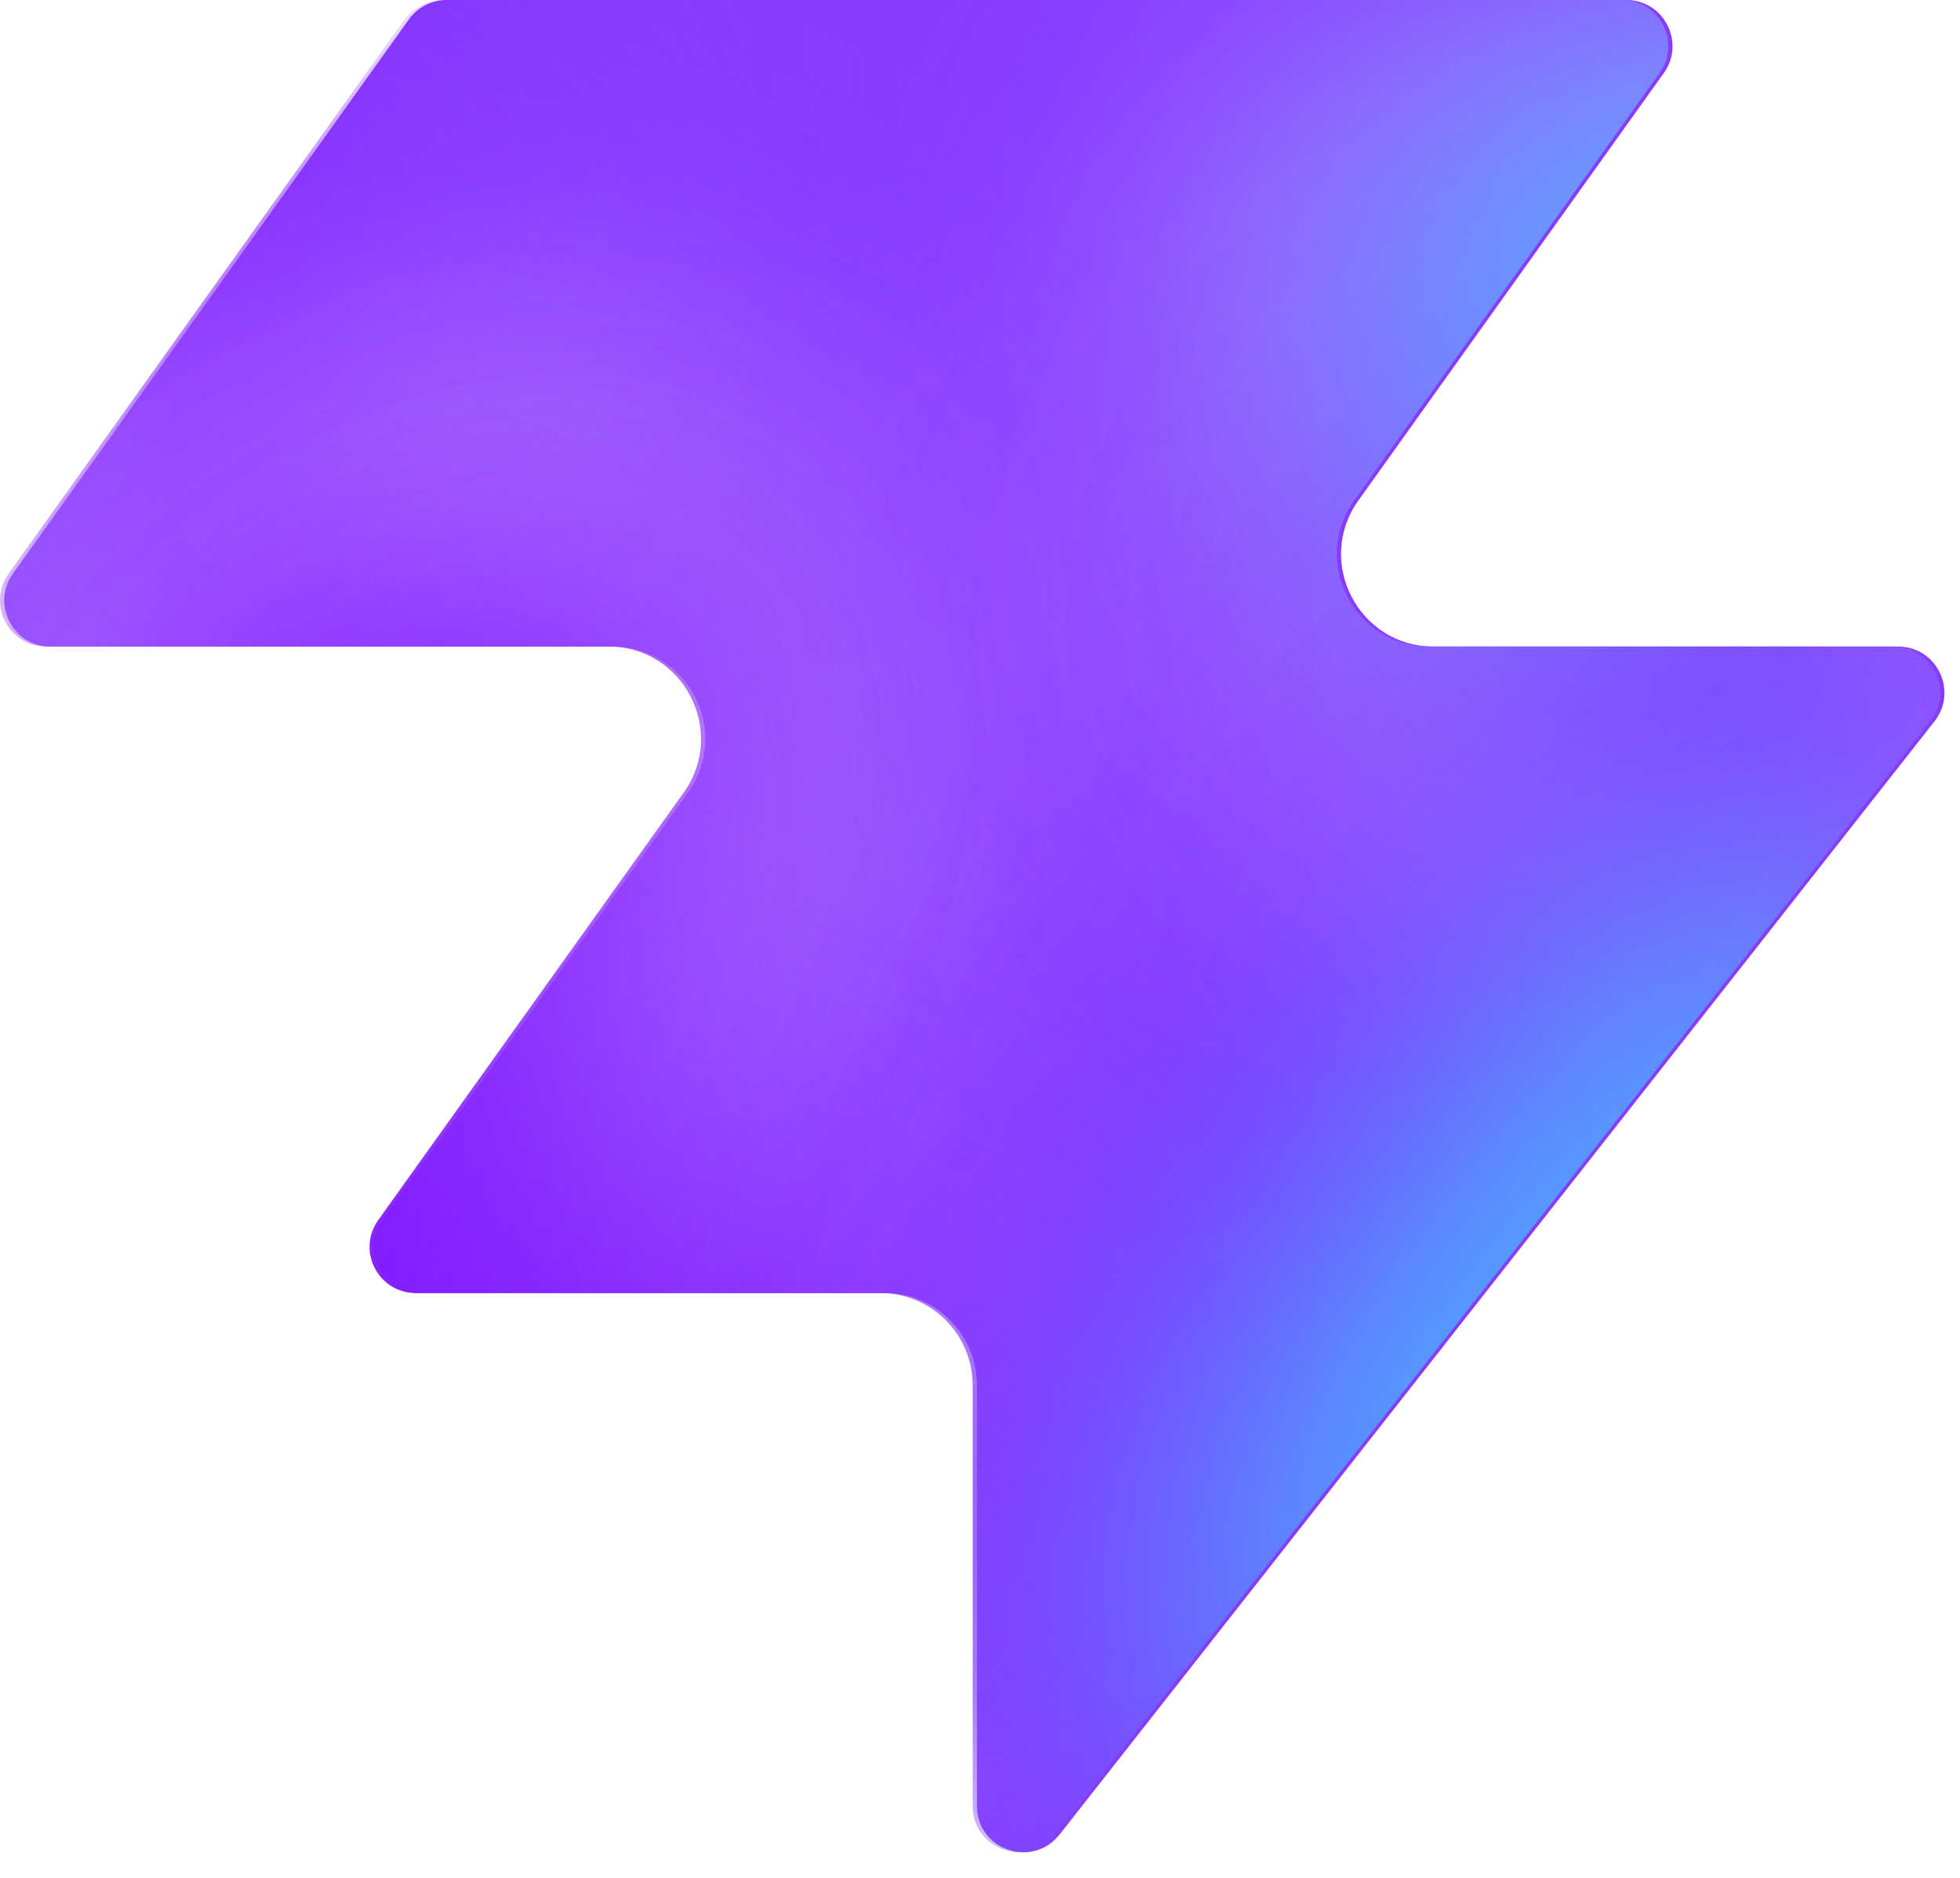
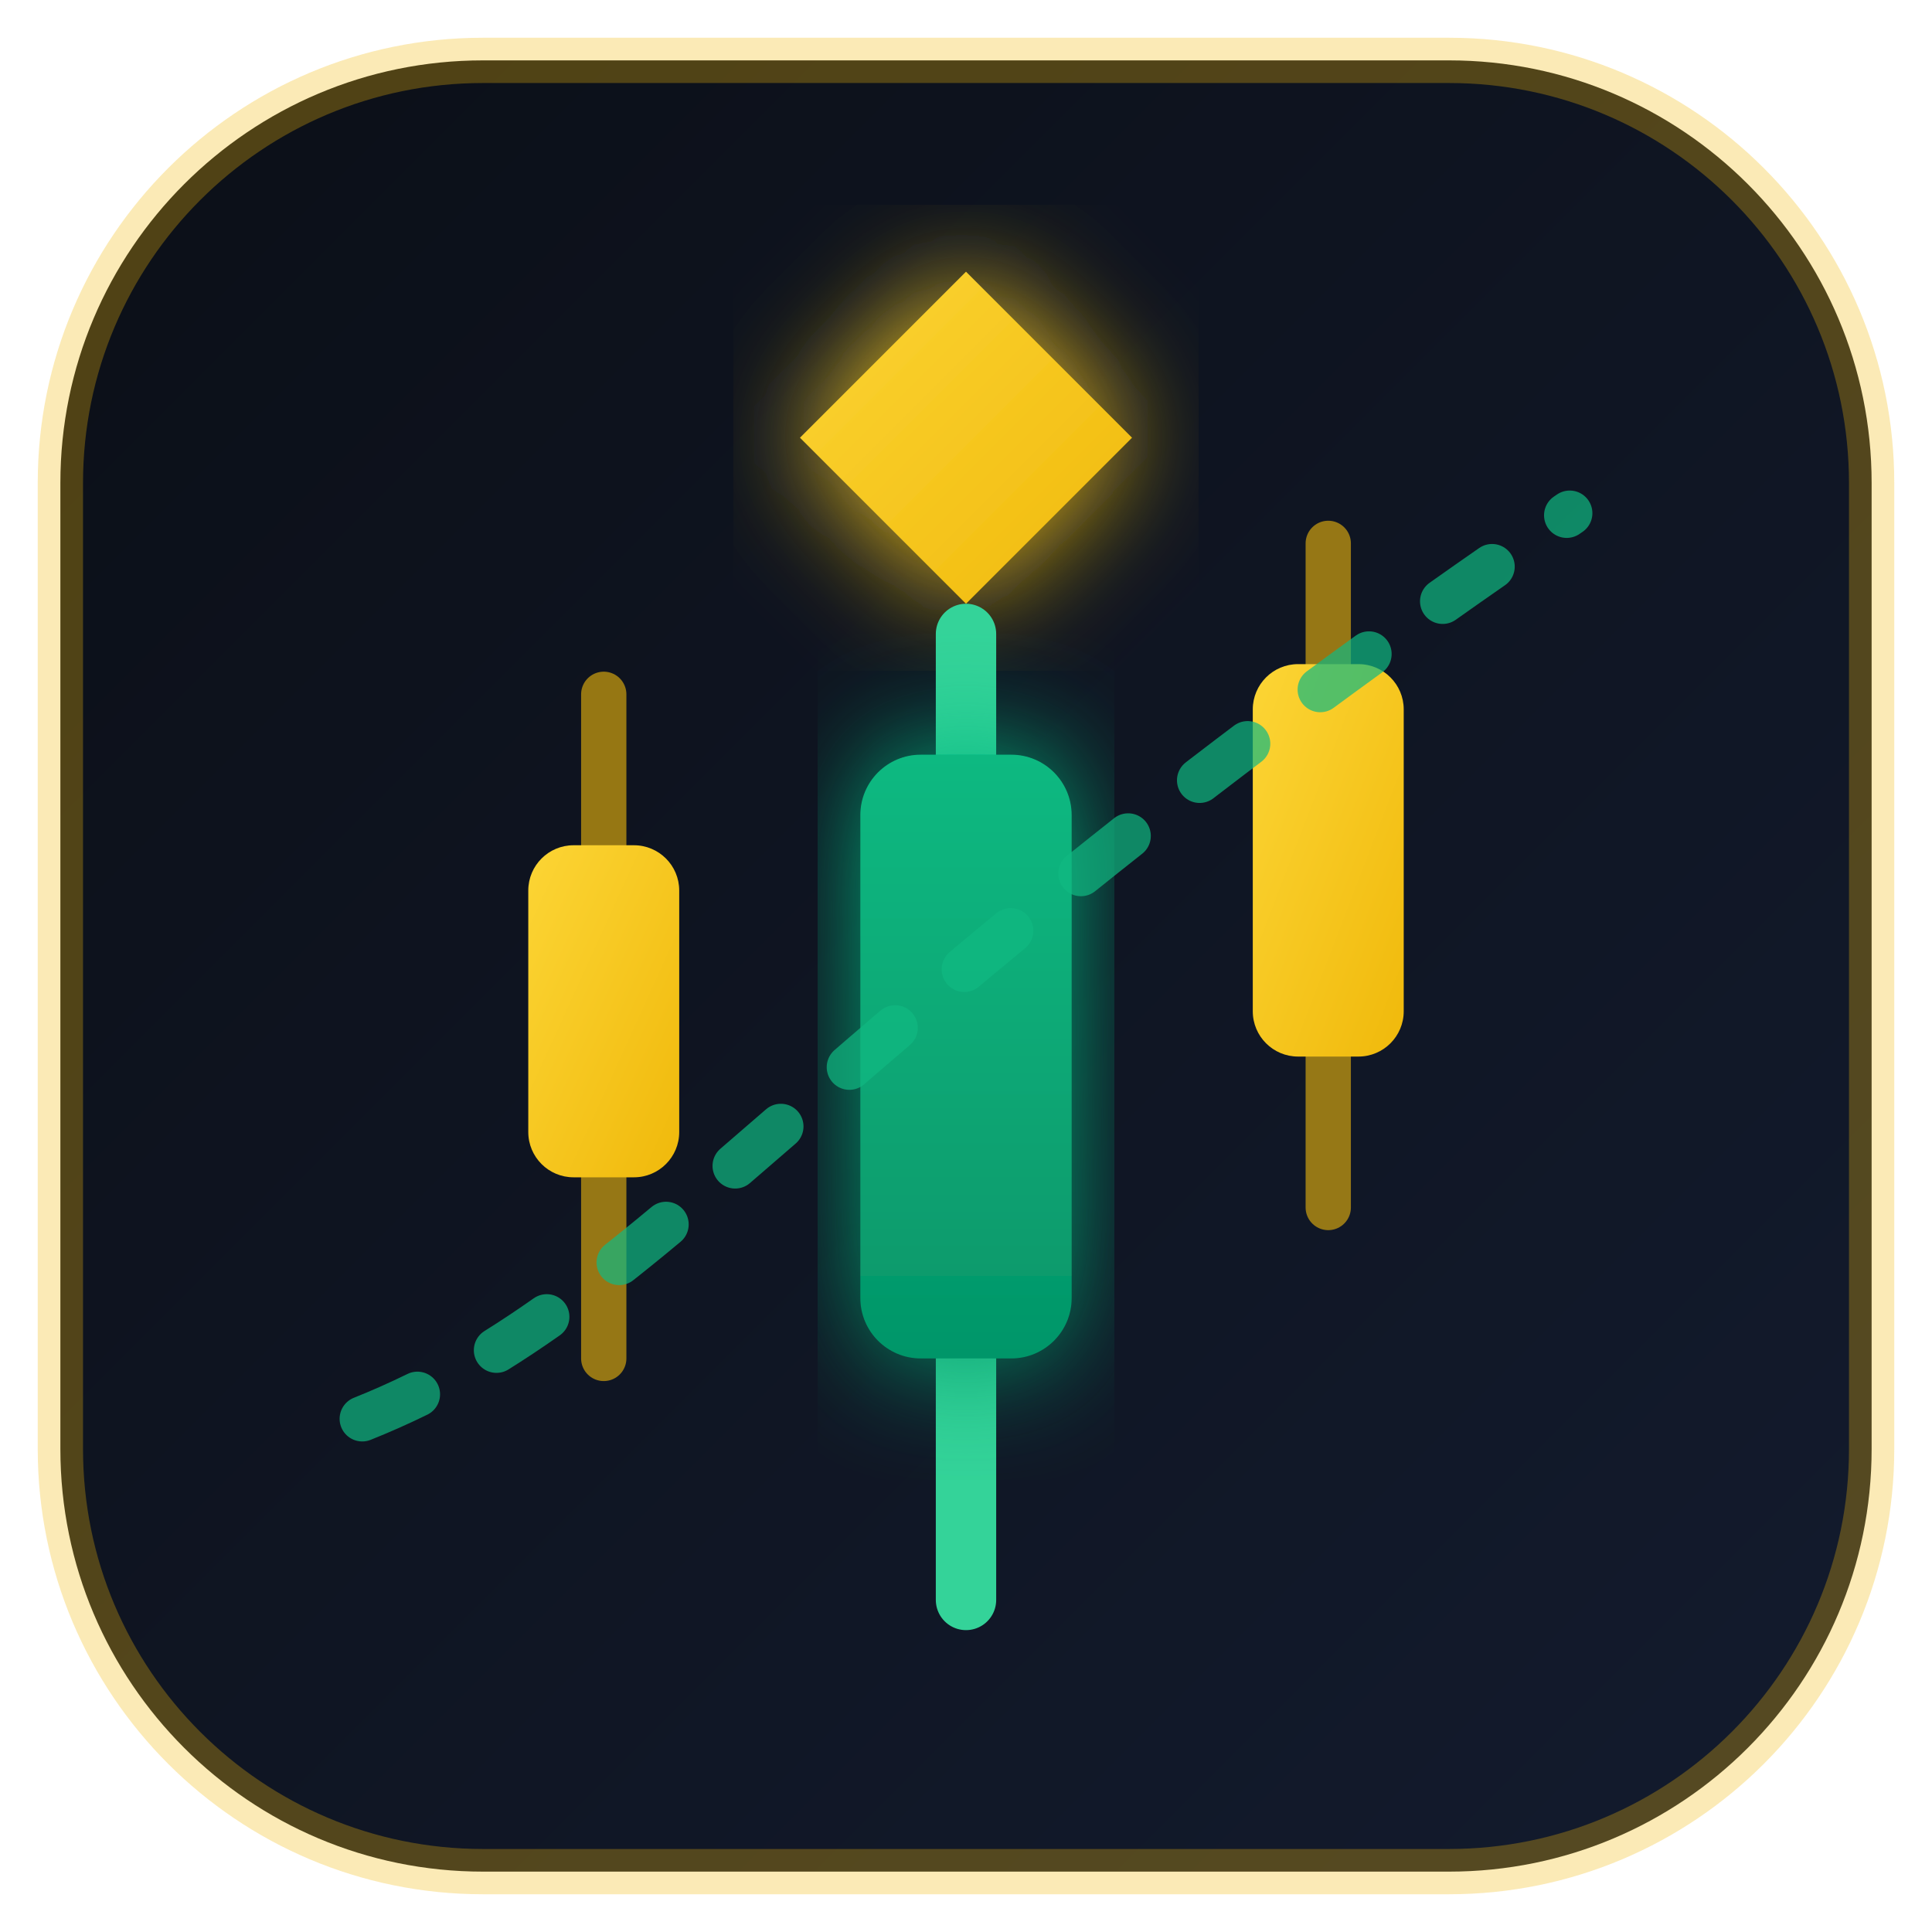
- <svg xmlns="http://www.w3.org/2000/svg" width="48" height="46" fill="none" viewBox="0 0 48 46">
-   <path fill="#863bff" d="M25.946 44.938c-.664.845-2.021.375-2.021-.698V33.937a2.26 2.26 0 0 0-2.262-2.262H10.287c-.92 0-1.456-1.04-.92-1.788l7.48-10.471c1.07-1.497 0-3.578-1.842-3.578H1.237c-.92 0-1.456-1.04-.92-1.788L10.013.474c.214-.297.556-.474.92-.474h28.894c.92 0 1.456 1.04.92 1.788l-7.48 10.471c-1.07 1.498 0 3.579 1.842 3.579h11.377c.943 0 1.473 1.088.89 1.83L25.947 44.94z" style="fill:#863bff;fill:color(display-p3 .525 .23 1);fill-opacity:1" />
-   <mask id="a" width="48" height="46" x="0" y="0" maskUnits="userSpaceOnUse" style="mask-type:alpha">
-     <path fill="#000" d="M25.842 44.938c-.664.844-2.021.375-2.021-.698V33.937a2.26 2.26 0 0 0-2.262-2.262H10.183c-.92 0-1.456-1.04-.92-1.788l7.48-10.471c1.07-1.498 0-3.579-1.842-3.579H1.133c-.92 0-1.456-1.04-.92-1.787L9.91.473c.214-.297.556-.474.92-.474h28.894c.92 0 1.456 1.04.92 1.788l-7.48 10.471c-1.07 1.498 0 3.578 1.842 3.578h11.377c.943 0 1.473 1.088.89 1.832L25.843 44.94z" style="fill:#000;fill-opacity:1" />
-   </mask>
-   <g mask="url(#a)">
-     <g filter="url(#b)">
-       <ellipse cx="5.508" cy="14.704" fill="#ede6ff" rx="5.508" ry="14.704" style="fill:#ede6ff;fill:color(display-p3 .927 .903 1);fill-opacity:1" transform="matrix(.00324 1 1 -.00324 -4.47 31.516)" />
-     </g>
-     <g filter="url(#c)">
-       <ellipse cx="10.399" cy="29.851" fill="#ede6ff" rx="10.399" ry="29.851" style="fill:#ede6ff;fill:color(display-p3 .927 .903 1);fill-opacity:1" transform="matrix(.00324 1 1 -.00324 -39.328 7.883)" />
-     </g>
-     <g filter="url(#d)">
-       <ellipse cx="5.508" cy="30.487" fill="#7e14ff" rx="5.508" ry="30.487" style="fill:#7e14ff;fill:color(display-p3 .492 .077 1);fill-opacity:1" transform="rotate(89.814 -25.913 -14.639)scale(1 -1)" />
-     </g>
-     <g filter="url(#e)">
-       <ellipse cx="5.508" cy="30.599" fill="#7e14ff" rx="5.508" ry="30.599" style="fill:#7e14ff;fill:color(display-p3 .492 .077 1);fill-opacity:1" transform="rotate(89.814 -32.644 -3.334)scale(1 -1)" />
-     </g>
-     <g filter="url(#f)">
-       <ellipse cx="5.508" cy="30.599" fill="#7e14ff" rx="5.508" ry="30.599" style="fill:#7e14ff;fill:color(display-p3 .492 .077 1);fill-opacity:1" transform="matrix(.00324 1 1 -.00324 -34.34 30.47)" />
-     </g>
-     <g filter="url(#g)">
-       <ellipse cx="14.072" cy="22.078" fill="#ede6ff" rx="14.072" ry="22.078" style="fill:#ede6ff;fill:color(display-p3 .927 .903 1);fill-opacity:1" transform="rotate(93.35 24.506 48.493)scale(-1 1)" />
-     </g>
-     <g filter="url(#h)">
-       <ellipse cx="3.47" cy="21.501" fill="#7e14ff" rx="3.47" ry="21.501" style="fill:#7e14ff;fill:color(display-p3 .492 .077 1);fill-opacity:1" transform="rotate(89.009 28.708 47.59)scale(-1 1)" />
-     </g>
-     <g filter="url(#i)">
-       <ellipse cx="3.47" cy="21.501" fill="#7e14ff" rx="3.47" ry="21.501" style="fill:#7e14ff;fill:color(display-p3 .492 .077 1);fill-opacity:1" transform="rotate(89.009 28.708 47.59)scale(-1 1)" />
-     </g>
-     <g filter="url(#j)">
-       <ellipse cx=".387" cy="8.972" fill="#7e14ff" rx="4.407" ry="29.108" style="fill:#7e14ff;fill:color(display-p3 .492 .077 1);fill-opacity:1" transform="rotate(39.51 .387 8.972)" />
-     </g>
-     <g filter="url(#k)">
-       <ellipse cx="47.523" cy="-6.092" fill="#7e14ff" rx="4.407" ry="29.108" style="fill:#7e14ff;fill:color(display-p3 .492 .077 1);fill-opacity:1" transform="rotate(37.892 47.523 -6.092)" />
-     </g>
-     <g filter="url(#l)">
-       <ellipse cx="41.412" cy="6.333" fill="#47bfff" rx="5.971" ry="9.665" style="fill:#47bfff;fill:color(display-p3 .28 .748 1);fill-opacity:1" transform="rotate(37.892 41.412 6.333)" />
-     </g>
-     <g filter="url(#m)">
-       <ellipse cx="-1.879" cy="38.332" fill="#7e14ff" rx="4.407" ry="29.108" style="fill:#7e14ff;fill:color(display-p3 .492 .077 1);fill-opacity:1" transform="rotate(37.892 -1.88 38.332)" />
-     </g>
-     <g filter="url(#n)">
-       <ellipse cx="-1.879" cy="38.332" fill="#7e14ff" rx="4.407" ry="29.108" style="fill:#7e14ff;fill:color(display-p3 .492 .077 1);fill-opacity:1" transform="rotate(37.892 -1.88 38.332)" />
-     </g>
-     <g filter="url(#o)">
-       <ellipse cx="35.651" cy="29.907" fill="#7e14ff" rx="4.407" ry="29.108" style="fill:#7e14ff;fill:color(display-p3 .492 .077 1);fill-opacity:1" transform="rotate(37.892 35.651 29.907)" />
-     </g>
-     <g filter="url(#p)">
-       <ellipse cx="38.418" cy="32.4" fill="#47bfff" rx="5.971" ry="15.297" style="fill:#47bfff;fill:color(display-p3 .28 .748 1);fill-opacity:1" transform="rotate(37.892 38.418 32.4)" />
-     </g>
-   </g>
+ <svg xmlns="http://www.w3.org/2000/svg" viewBox="0 0 64 64" fill="none">
  <defs>
-     <filter id="b" width="60.045" height="41.654" x="-19.77" y="16.149" color-interpolation-filters="sRGB" filterUnits="userSpaceOnUse">
-       <feFlood flood-opacity="0" result="BackgroundImageFix" />
-       <feBlend in="SourceGraphic" in2="BackgroundImageFix" result="shape" />
-       <feGaussianBlur result="effect1_foregroundBlur_2002_17158" stdDeviation="7.659" />
-     </filter>
-     <filter id="c" width="90.34" height="51.437" x="-54.613" y="-7.533" color-interpolation-filters="sRGB" filterUnits="userSpaceOnUse">
-       <feFlood flood-opacity="0" result="BackgroundImageFix" />
-       <feBlend in="SourceGraphic" in2="BackgroundImageFix" result="shape" />
-       <feGaussianBlur result="effect1_foregroundBlur_2002_17158" stdDeviation="7.659" />
-     </filter>
-     <filter id="d" width="79.355" height="29.4" x="-49.64" y="2.03" color-interpolation-filters="sRGB" filterUnits="userSpaceOnUse">
-       <feFlood flood-opacity="0" result="BackgroundImageFix" />
-       <feBlend in="SourceGraphic" in2="BackgroundImageFix" result="shape" />
-       <feGaussianBlur result="effect1_foregroundBlur_2002_17158" stdDeviation="4.596" />
-     </filter>
-     <filter id="e" width="79.579" height="29.4" x="-45.045" y="20.029" color-interpolation-filters="sRGB" filterUnits="userSpaceOnUse">
-       <feFlood flood-opacity="0" result="BackgroundImageFix" />
-       <feBlend in="SourceGraphic" in2="BackgroundImageFix" result="shape" />
-       <feGaussianBlur result="effect1_foregroundBlur_2002_17158" stdDeviation="4.596" />
-     </filter>
-     <filter id="f" width="79.579" height="29.4" x="-43.513" y="21.178" color-interpolation-filters="sRGB" filterUnits="userSpaceOnUse">
-       <feFlood flood-opacity="0" result="BackgroundImageFix" />
-       <feBlend in="SourceGraphic" in2="BackgroundImageFix" result="shape" />
-       <feGaussianBlur result="effect1_foregroundBlur_2002_17158" stdDeviation="4.596" />
-     </filter>
-     <filter id="g" width="74.749" height="58.852" x="15.756" y="-17.901" color-interpolation-filters="sRGB" filterUnits="userSpaceOnUse">
-       <feFlood flood-opacity="0" result="BackgroundImageFix" />
-       <feBlend in="SourceGraphic" in2="BackgroundImageFix" result="shape" />
-       <feGaussianBlur result="effect1_foregroundBlur_2002_17158" stdDeviation="7.659" />
-     </filter>
-     <filter id="h" width="61.377" height="25.362" x="23.548" y="2.284" color-interpolation-filters="sRGB" filterUnits="userSpaceOnUse">
-       <feFlood flood-opacity="0" result="BackgroundImageFix" />
-       <feBlend in="SourceGraphic" in2="BackgroundImageFix" result="shape" />
-       <feGaussianBlur result="effect1_foregroundBlur_2002_17158" stdDeviation="4.596" />
-     </filter>
-     <filter id="i" width="61.377" height="25.362" x="23.548" y="2.284" color-interpolation-filters="sRGB" filterUnits="userSpaceOnUse">
-       <feFlood flood-opacity="0" result="BackgroundImageFix" />
-       <feBlend in="SourceGraphic" in2="BackgroundImageFix" result="shape" />
-       <feGaussianBlur result="effect1_foregroundBlur_2002_17158" stdDeviation="4.596" />
-     </filter>
-     <filter id="j" width="56.045" height="63.649" x="-27.636" y="-22.853" color-interpolation-filters="sRGB" filterUnits="userSpaceOnUse">
-       <feFlood flood-opacity="0" result="BackgroundImageFix" />
-       <feBlend in="SourceGraphic" in2="BackgroundImageFix" result="shape" />
-       <feGaussianBlur result="effect1_foregroundBlur_2002_17158" stdDeviation="4.596" />
-     </filter>
-     <filter id="k" width="54.814" height="64.646" x="20.116" y="-38.415" color-interpolation-filters="sRGB" filterUnits="userSpaceOnUse">
-       <feFlood flood-opacity="0" result="BackgroundImageFix" />
-       <feBlend in="SourceGraphic" in2="BackgroundImageFix" result="shape" />
-       <feGaussianBlur result="effect1_foregroundBlur_2002_17158" stdDeviation="4.596" />
-     </filter>
-     <filter id="l" width="33.541" height="35.313" x="24.641" y="-11.323" color-interpolation-filters="sRGB" filterUnits="userSpaceOnUse">
-       <feFlood flood-opacity="0" result="BackgroundImageFix" />
-       <feBlend in="SourceGraphic" in2="BackgroundImageFix" result="shape" />
-       <feGaussianBlur result="effect1_foregroundBlur_2002_17158" stdDeviation="4.596" />
-     </filter>
-     <filter id="m" width="54.814" height="64.646" x="-29.286" y="6.009" color-interpolation-filters="sRGB" filterUnits="userSpaceOnUse">
-       <feFlood flood-opacity="0" result="BackgroundImageFix" />
-       <feBlend in="SourceGraphic" in2="BackgroundImageFix" result="shape" />
-       <feGaussianBlur result="effect1_foregroundBlur_2002_17158" stdDeviation="4.596" />
-     </filter>
-     <filter id="n" width="54.814" height="64.646" x="-29.286" y="6.009" color-interpolation-filters="sRGB" filterUnits="userSpaceOnUse">
-       <feFlood flood-opacity="0" result="BackgroundImageFix" />
-       <feBlend in="SourceGraphic" in2="BackgroundImageFix" result="shape" />
-       <feGaussianBlur result="effect1_foregroundBlur_2002_17158" stdDeviation="4.596" />
-     </filter>
-     <filter id="o" width="54.814" height="64.646" x="8.244" y="-2.416" color-interpolation-filters="sRGB" filterUnits="userSpaceOnUse">
-       <feFlood flood-opacity="0" result="BackgroundImageFix" />
-       <feBlend in="SourceGraphic" in2="BackgroundImageFix" result="shape" />
-       <feGaussianBlur result="effect1_foregroundBlur_2002_17158" stdDeviation="4.596" />
-     </filter>
-     <filter id="p" width="39.409" height="43.623" x="18.713" y="10.588" color-interpolation-filters="sRGB" filterUnits="userSpaceOnUse">
-       <feFlood flood-opacity="0" result="BackgroundImageFix" />
-       <feBlend in="SourceGraphic" in2="BackgroundImageFix" result="shape" />
-       <feGaussianBlur result="effect1_foregroundBlur_2002_17158" stdDeviation="4.596" />
+     <linearGradient id="bgGrad" x1="0%" y1="0%" x2="100%" y2="100%">
+       <stop offset="0%" stop-color="#0B0F17" />
+       <stop offset="100%" stop-color="#131B2E" />
+     </linearGradient>
+     <linearGradient id="goldGrad" x1="0%" y1="0%" x2="100%" y2="100%">
+       <stop offset="0%" stop-color="#FCD535" />
+       <stop offset="100%" stop-color="#F0B90B" />
+     </linearGradient>
+     <linearGradient id="emeraldGrad" x1="0%" y1="100%" x2="0%" y2="0%">
+       <stop offset="0%" stop-color="#059669" />
+       <stop offset="100%" stop-color="#10B981" />
+     </linearGradient>
+     <filter id="glow" x="-20%" y="-20%" width="140%" height="140%">
+       <feGaussianBlur stdDeviation="2" result="blur" />
+       <feComposite in="SourceGraphic" in2="blur" operator="over" />
    </filter>
  </defs>
+   <rect x="2" y="2" width="60" height="60" rx="14" fill="url(#bgGrad)" stroke="#F0B90B" stroke-opacity="0.3" stroke-width="1.5" />
+   <path d="M32 9L37.5 14.5L32 20L26.5 14.5Z" fill="url(#goldGrad)" filter="url(#glow)" />
+   <line x1="20" y1="23" x2="20" y2="45" stroke="#F0B90B" stroke-width="1.5" stroke-linecap="round" opacity="0.6" />
+   <rect x="17.5" y="28" width="5" height="11" rx="1.5" fill="url(#goldGrad)" />
+   <line x1="32" y1="21" x2="32" y2="53" stroke="#34D399" stroke-width="2" stroke-linecap="round" />
+   <rect x="28.5" y="25" width="7" height="20" rx="2" fill="url(#emeraldGrad)" filter="url(#glow)" />
+   <line x1="44" y1="18" x2="44" y2="40" stroke="#F0B90B" stroke-width="1.5" stroke-linecap="round" opacity="0.6" />
+   <rect x="41.5" y="22" width="5" height="13" rx="1.5" fill="url(#goldGrad)" />
+   <path d="M12 47 C 22 43, 27 34, 52 17" stroke="#10B981" stroke-width="1.5" stroke-linecap="round" stroke-dasharray="2 3" opacity="0.7" />
</svg>
